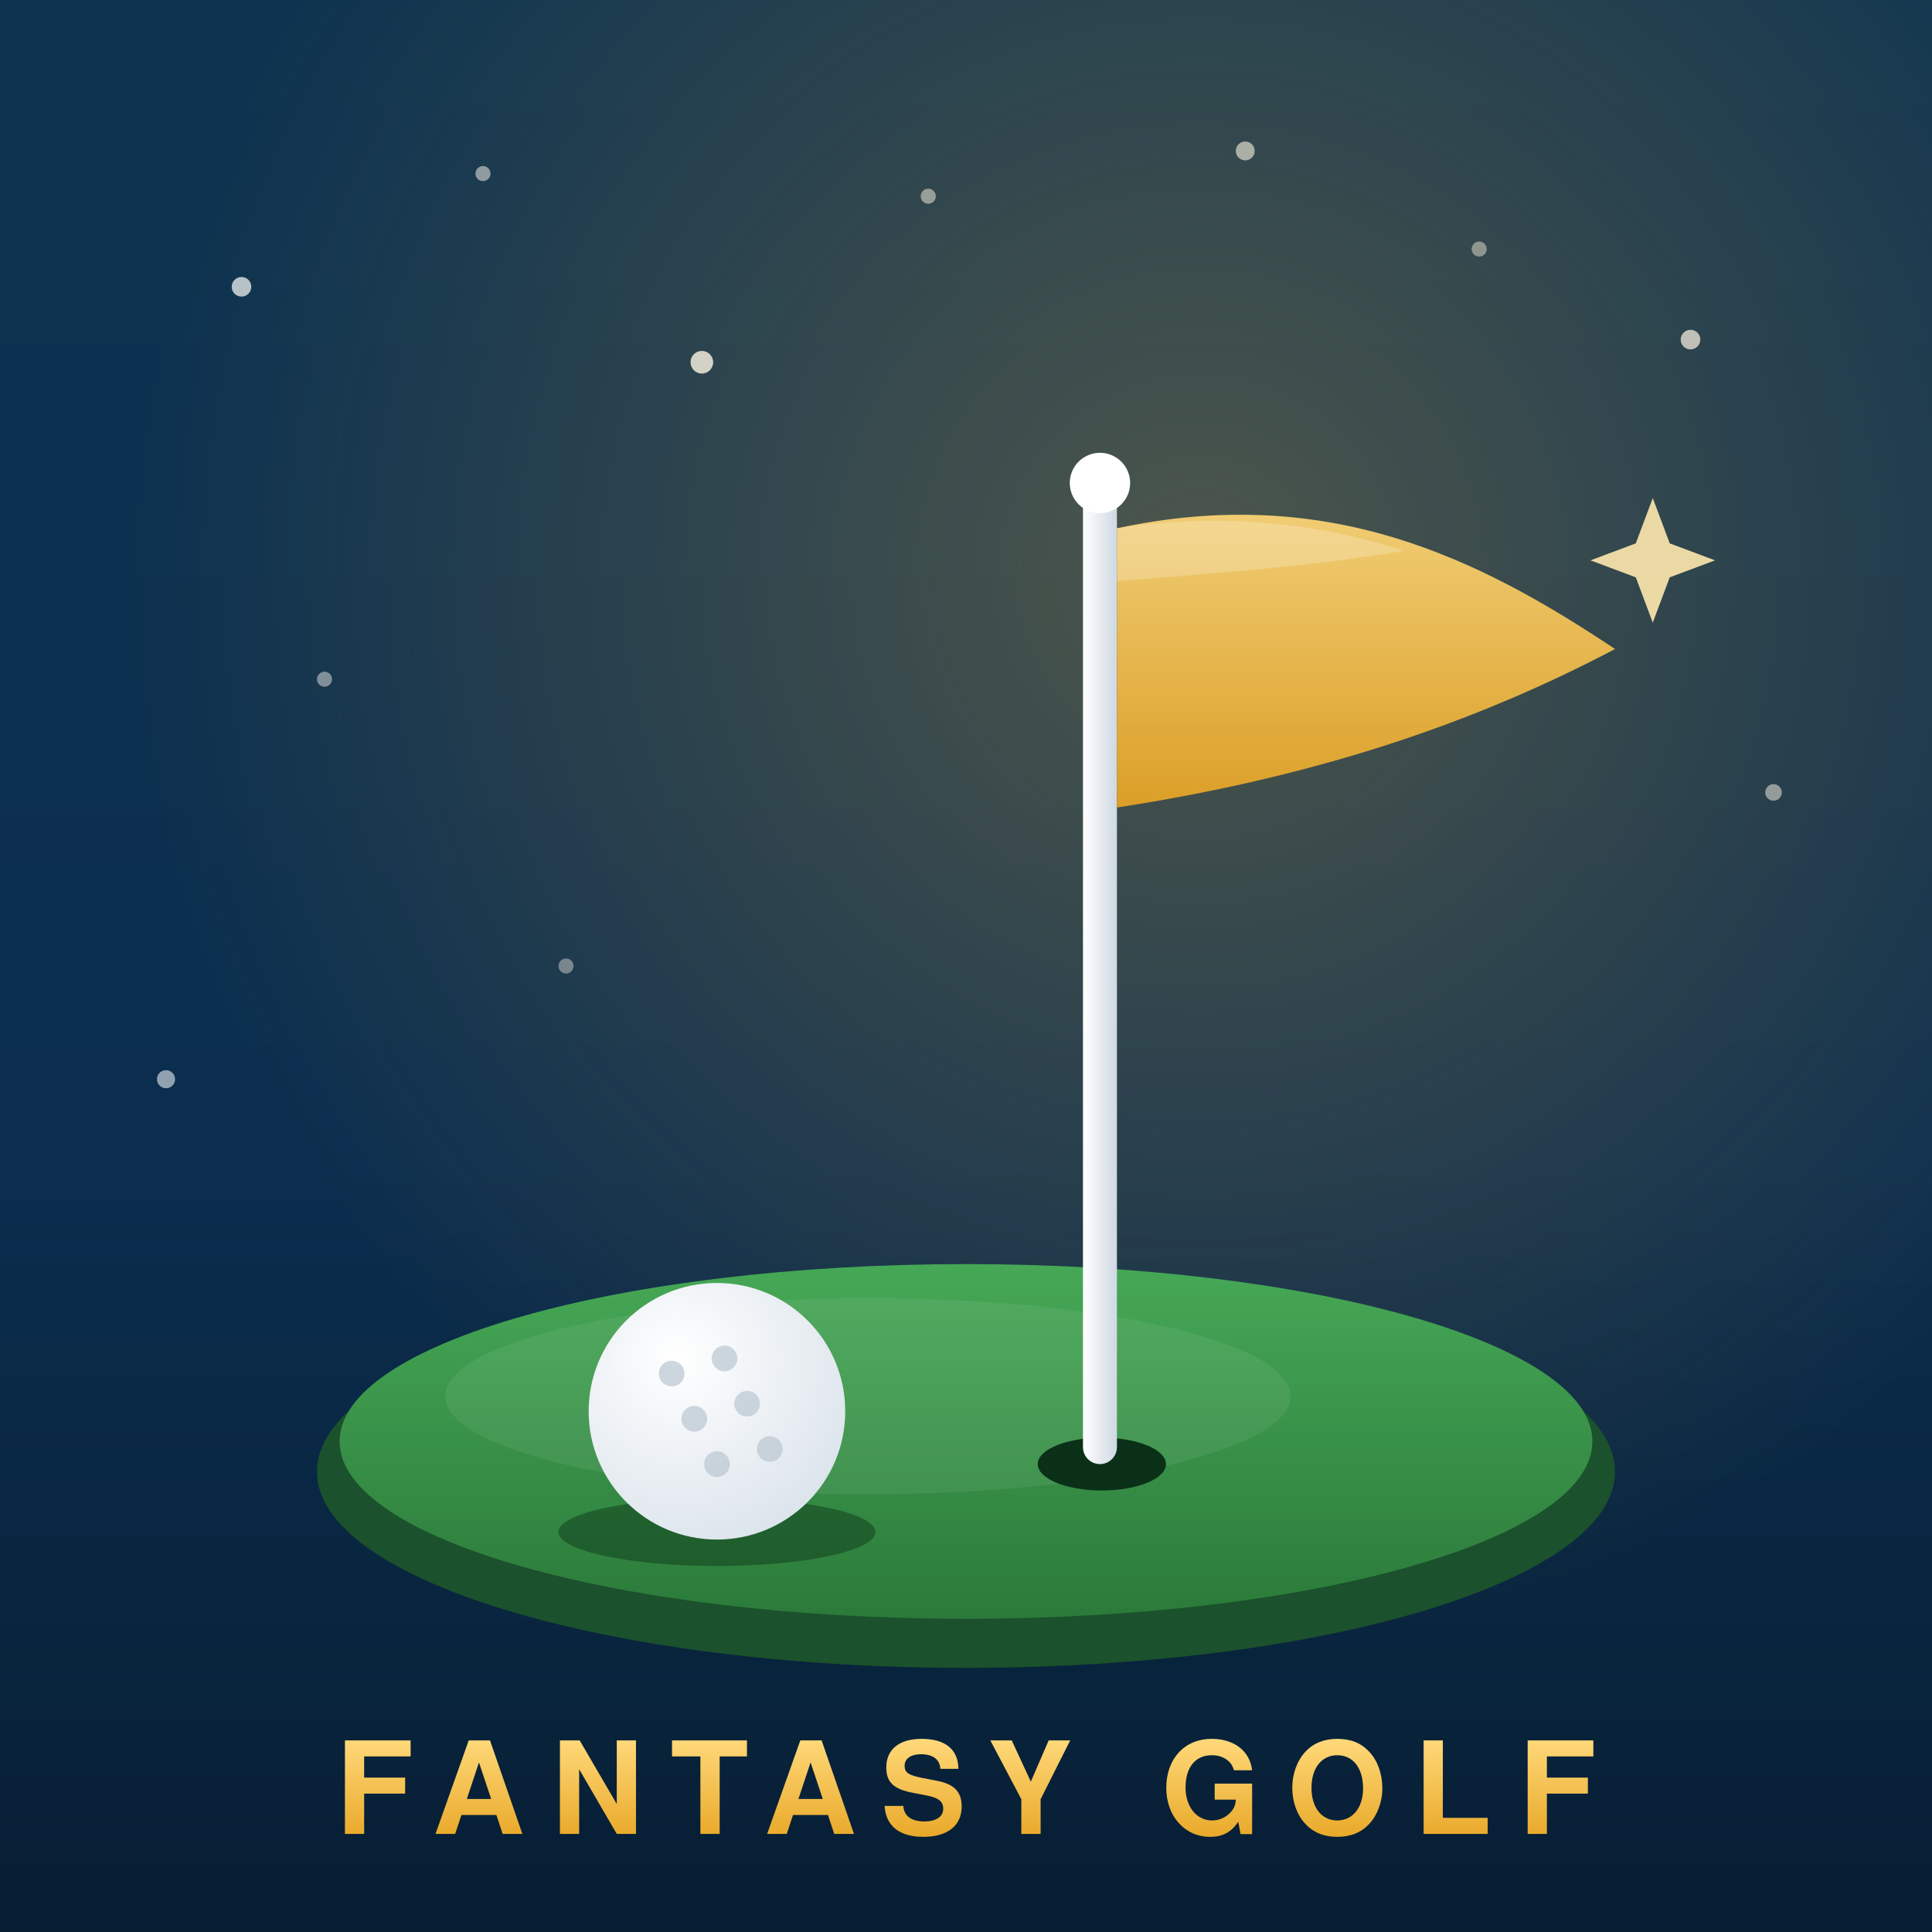
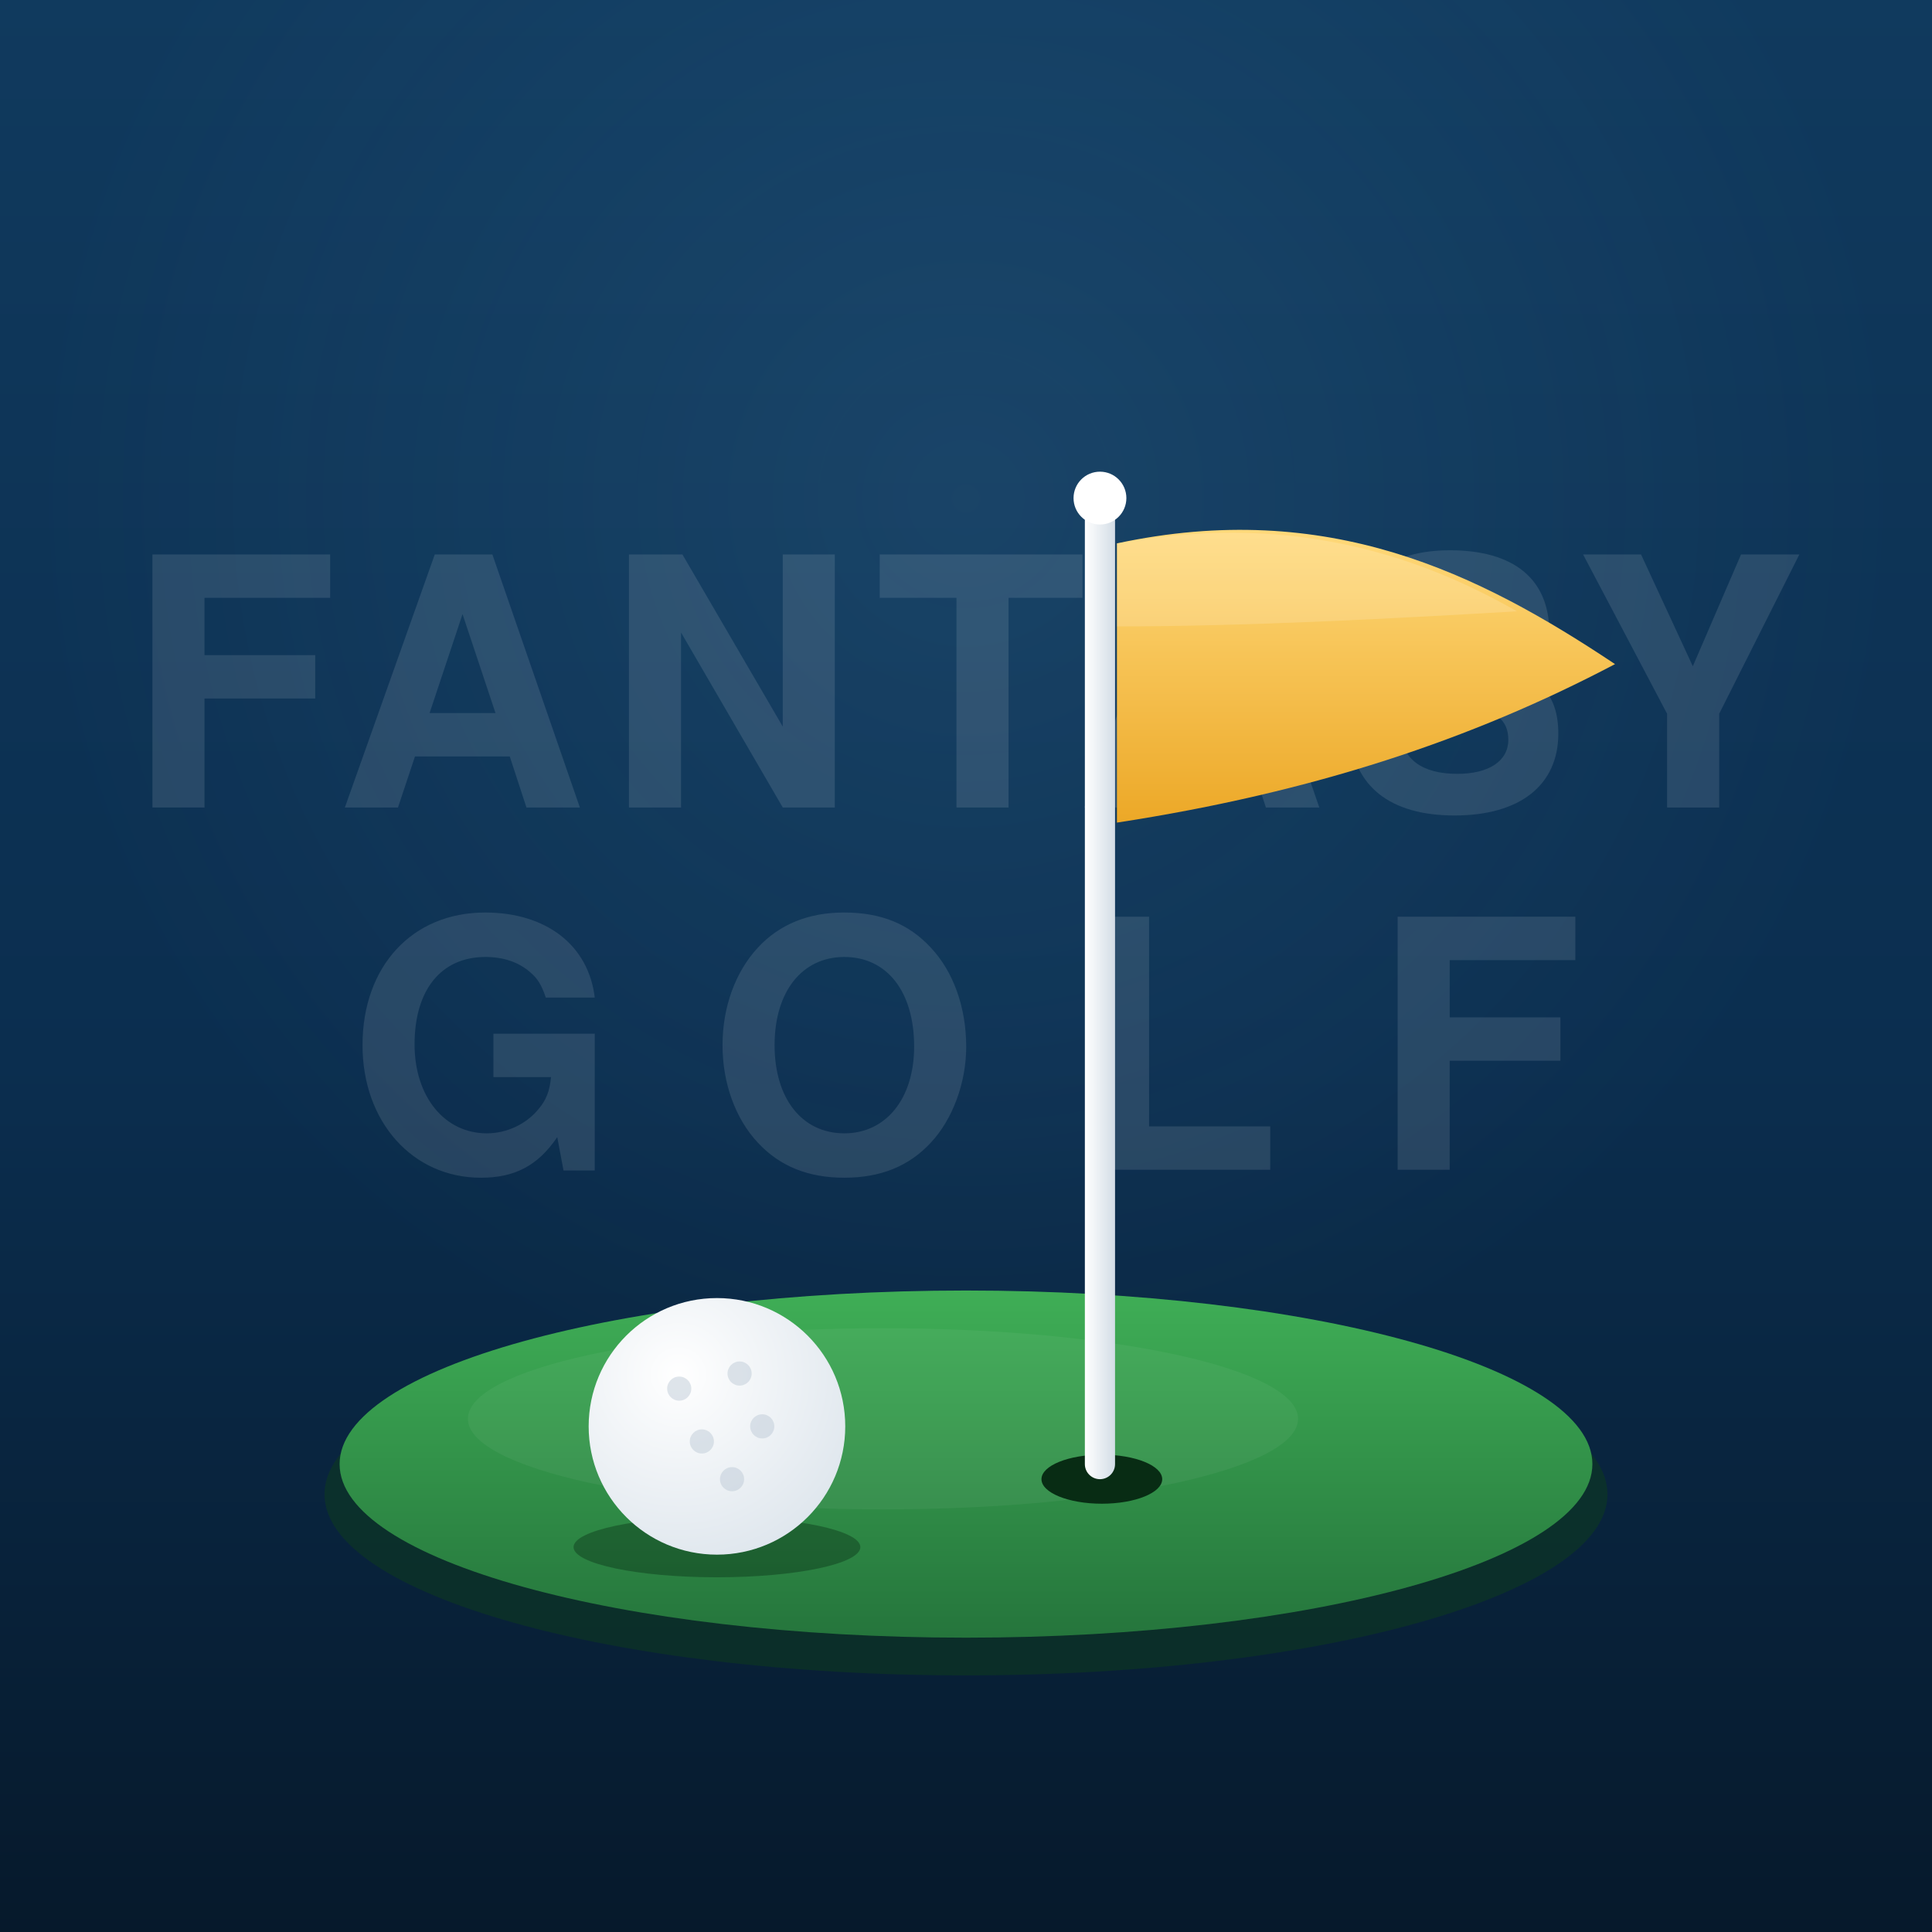
<svg xmlns="http://www.w3.org/2000/svg" width="512" height="512" viewBox="0 0 512 512">
  <style>@media (max-width:120px){ .wordmark{display:none} }</style>
  <defs>
    <linearGradient id="sky" x1="0" y1="0" x2="0" y2="1">
-       <stop offset="0" stop-color="#0d3350" />
-       <stop offset=".6" stop-color="#0b2e4f" />
-       <stop offset="1" stop-color="#071e33" />
+       <stop offset="0" stop-color="#103a5e" />
+       <stop offset=".55" stop-color="#0b2e4f" />
+       <stop offset="1" stop-color="#06192b" />
    </linearGradient>
-     <radialGradient id="glow" cx=".62" cy=".3" r=".55">
-       <stop offset="0" stop-color="#f4b740" stop-opacity=".28" />
-       <stop offset="1" stop-color="#f4b740" stop-opacity="0" />
+     <radialGradient id="sheen" cx=".5" cy=".26" r=".8">
+       <stop offset="0" stop-color="#7fd0ff" stop-opacity=".10" />
+       <stop offset=".6" stop-color="#7fd0ff" stop-opacity="0" />
    </radialGradient>
    <linearGradient id="greeng" x1="0" y1="0" x2="0" y2="1">
-       <stop offset="0" stop-color="#46a856" />
-       <stop offset="1" stop-color="#2b7a3a" />
+       <stop offset="0" stop-color="#3fae56" />
+       <stop offset="1" stop-color="#25753c" />
    </linearGradient>
    <linearGradient id="goldg" x1="0" y1="0" x2="0" y2="1">
      <stop offset="0" stop-color="#ffd97a" />
-       <stop offset="1" stop-color="#e9a92a" />
+       <stop offset="1" stop-color="#eca827" />
    </linearGradient>
    <linearGradient id="poleg" x1="0" y1="0" x2="1" y2="0">
      <stop offset="0" stop-color="#ffffff" />
-       <stop offset="1" stop-color="#cfd9e3" />
+       <stop offset="1" stop-color="#d3dde6" />
    </linearGradient>
    <radialGradient id="ballg" cx=".35" cy=".3" r=".9">
      <stop offset="0" stop-color="#ffffff" />
-       <stop offset="1" stop-color="#d5dfe8" />
+       <stop offset="1" stop-color="#d9e2ea" />
    </radialGradient>
  </defs>
  <rect width="512" height="512" fill="url(#sky)" />
-   <g fill="#ffffff">
-     <circle cx="64" cy="76" r="2.6" opacity=".7" />
-     <circle cx="128" cy="46" r="2" opacity=".5" />
-     <circle cx="186" cy="96" r="3" opacity=".8" />
-     <circle cx="246" cy="52" r="2" opacity=".5" />
-     <circle cx="330" cy="40" r="2.5" opacity=".6" />
-     <circle cx="448" cy="90" r="2.6" opacity=".7" />
-     <circle cx="470" cy="210" r="2.2" opacity=".5" />
-     <circle cx="86" cy="180" r="2" opacity=".45" />
-     <circle cx="44" cy="286" r="2.4" opacity=".55" />
-     <circle cx="150" cy="256" r="2" opacity=".4" />
-     <circle cx="392" cy="66" r="2" opacity=".45" />
+   <rect width="512" height="512" fill="url(#sheen)" />
+   <g class="wordmark" fill="#ffffff" opacity=".11" font-family="Avenir Next, Helvetica Neue, Helvetica, Arial, sans-serif" font-weight="800" text-anchor="middle">
+     <text x="256" y="214" font-size="92" letter-spacing="5">FANTASY</text>
+     <text x="256" y="310" font-size="92" letter-spacing="24">GOLF</text>
  </g>
-   <rect width="512" height="512" fill="url(#glow)" />
-   <ellipse cx="256" cy="390" rx="172" ry="52" fill="#1b512c" />
-   <ellipse cx="256" cy="382" rx="166" ry="47" fill="url(#greeng)" />
-   <ellipse cx="230" cy="370" rx="112" ry="26" fill="#ffffff" opacity=".07" />
-   <ellipse cx="292" cy="388" rx="17" ry="7" fill="#0a3117" />
-   <rect x="287" y="128" width="9" height="260" rx="4.5" fill="url(#poleg)" />
-   <circle cx="291.5" cy="128" r="8" fill="#ffffff" />
-   <path d="M296 140 C 352 128 392 148 428 172 C 390 192 348 206 296 214 Z" fill="url(#goldg)" />
-   <path d="M296 140 C 352 128 392 148 428 172 C 390 192 348 206 296 214 Z" fill="#000000" opacity=".06" />
-   <path d="M296 140 C 322 136 348 138 372 146 C 348 150 322 152 296 154 Z" fill="#ffffff" opacity=".22" />
-   <ellipse cx="190" cy="406" rx="42" ry="9" fill="#0a3117" opacity=".45" />
-   <circle cx="190" cy="374" r="34" fill="url(#ballg)" />
-   <g fill="#b9c6d2" opacity=".7">
-     <circle cx="178" cy="364" r="3.4" />
-     <circle cx="192" cy="360" r="3.4" />
-     <circle cx="184" cy="376" r="3.4" />
-     <circle cx="198" cy="372" r="3.4" />
-     <circle cx="190" cy="388" r="3.4" />
-     <circle cx="204" cy="384" r="3.4" />
+   <ellipse cx="256" cy="396" rx="170" ry="48" fill="#0c3b1d" opacity=".55" />
+   <ellipse cx="256" cy="388" rx="166" ry="46" fill="url(#greeng)" />
+   <ellipse cx="234" cy="376" rx="110" ry="24" fill="#ffffff" opacity=".05" />
+   <ellipse cx="292" cy="392" rx="16" ry="6.5" fill="#082c14" />
+   <rect x="287.5" y="132" width="8" height="260" rx="4" fill="url(#poleg)" />
+   <circle cx="291.5" cy="132" r="7" fill="#ffffff" />
+   <path d="M296 144 C 352 132 392 152 428 176 C 390 196 348 210 296 218 Z" fill="url(#goldg)" />
+   <path d="M296 144 C 340 136 374 146 402 162 C 368 164 330 166 296 166 Z" fill="#ffffff" opacity=".16" />
+   <ellipse cx="190" cy="410" rx="38" ry="8" fill="#04200e" opacity=".35" />
+   <circle cx="190" cy="378" r="34" fill="url(#ballg)" />
+   <g fill="#b9c6d2" opacity=".45">
+     <circle cx="180" cy="368" r="3.2" />
+     <circle cx="196" cy="364" r="3.2" />
+     <circle cx="186" cy="382" r="3.2" />
+     <circle cx="202" cy="378" r="3.2" />
+     <circle cx="194" cy="392" r="3.2" />
  </g>
-   <path d="M438 132 l4.5 12 12 4.5 -12 4.5 -4.5 12 -4.5 -12 -12 -4.5 12 -4.5 Z" fill="#ffe9ae" opacity=".9" />
-   <text class="wordmark" x="256" y="486" text-anchor="middle" font-family="Avenir Next, Helvetica Neue, Helvetica, Arial, sans-serif" font-size="34" font-weight="800" letter-spacing="7" fill="url(#goldg)">FANTASY GOLF</text>
</svg>
